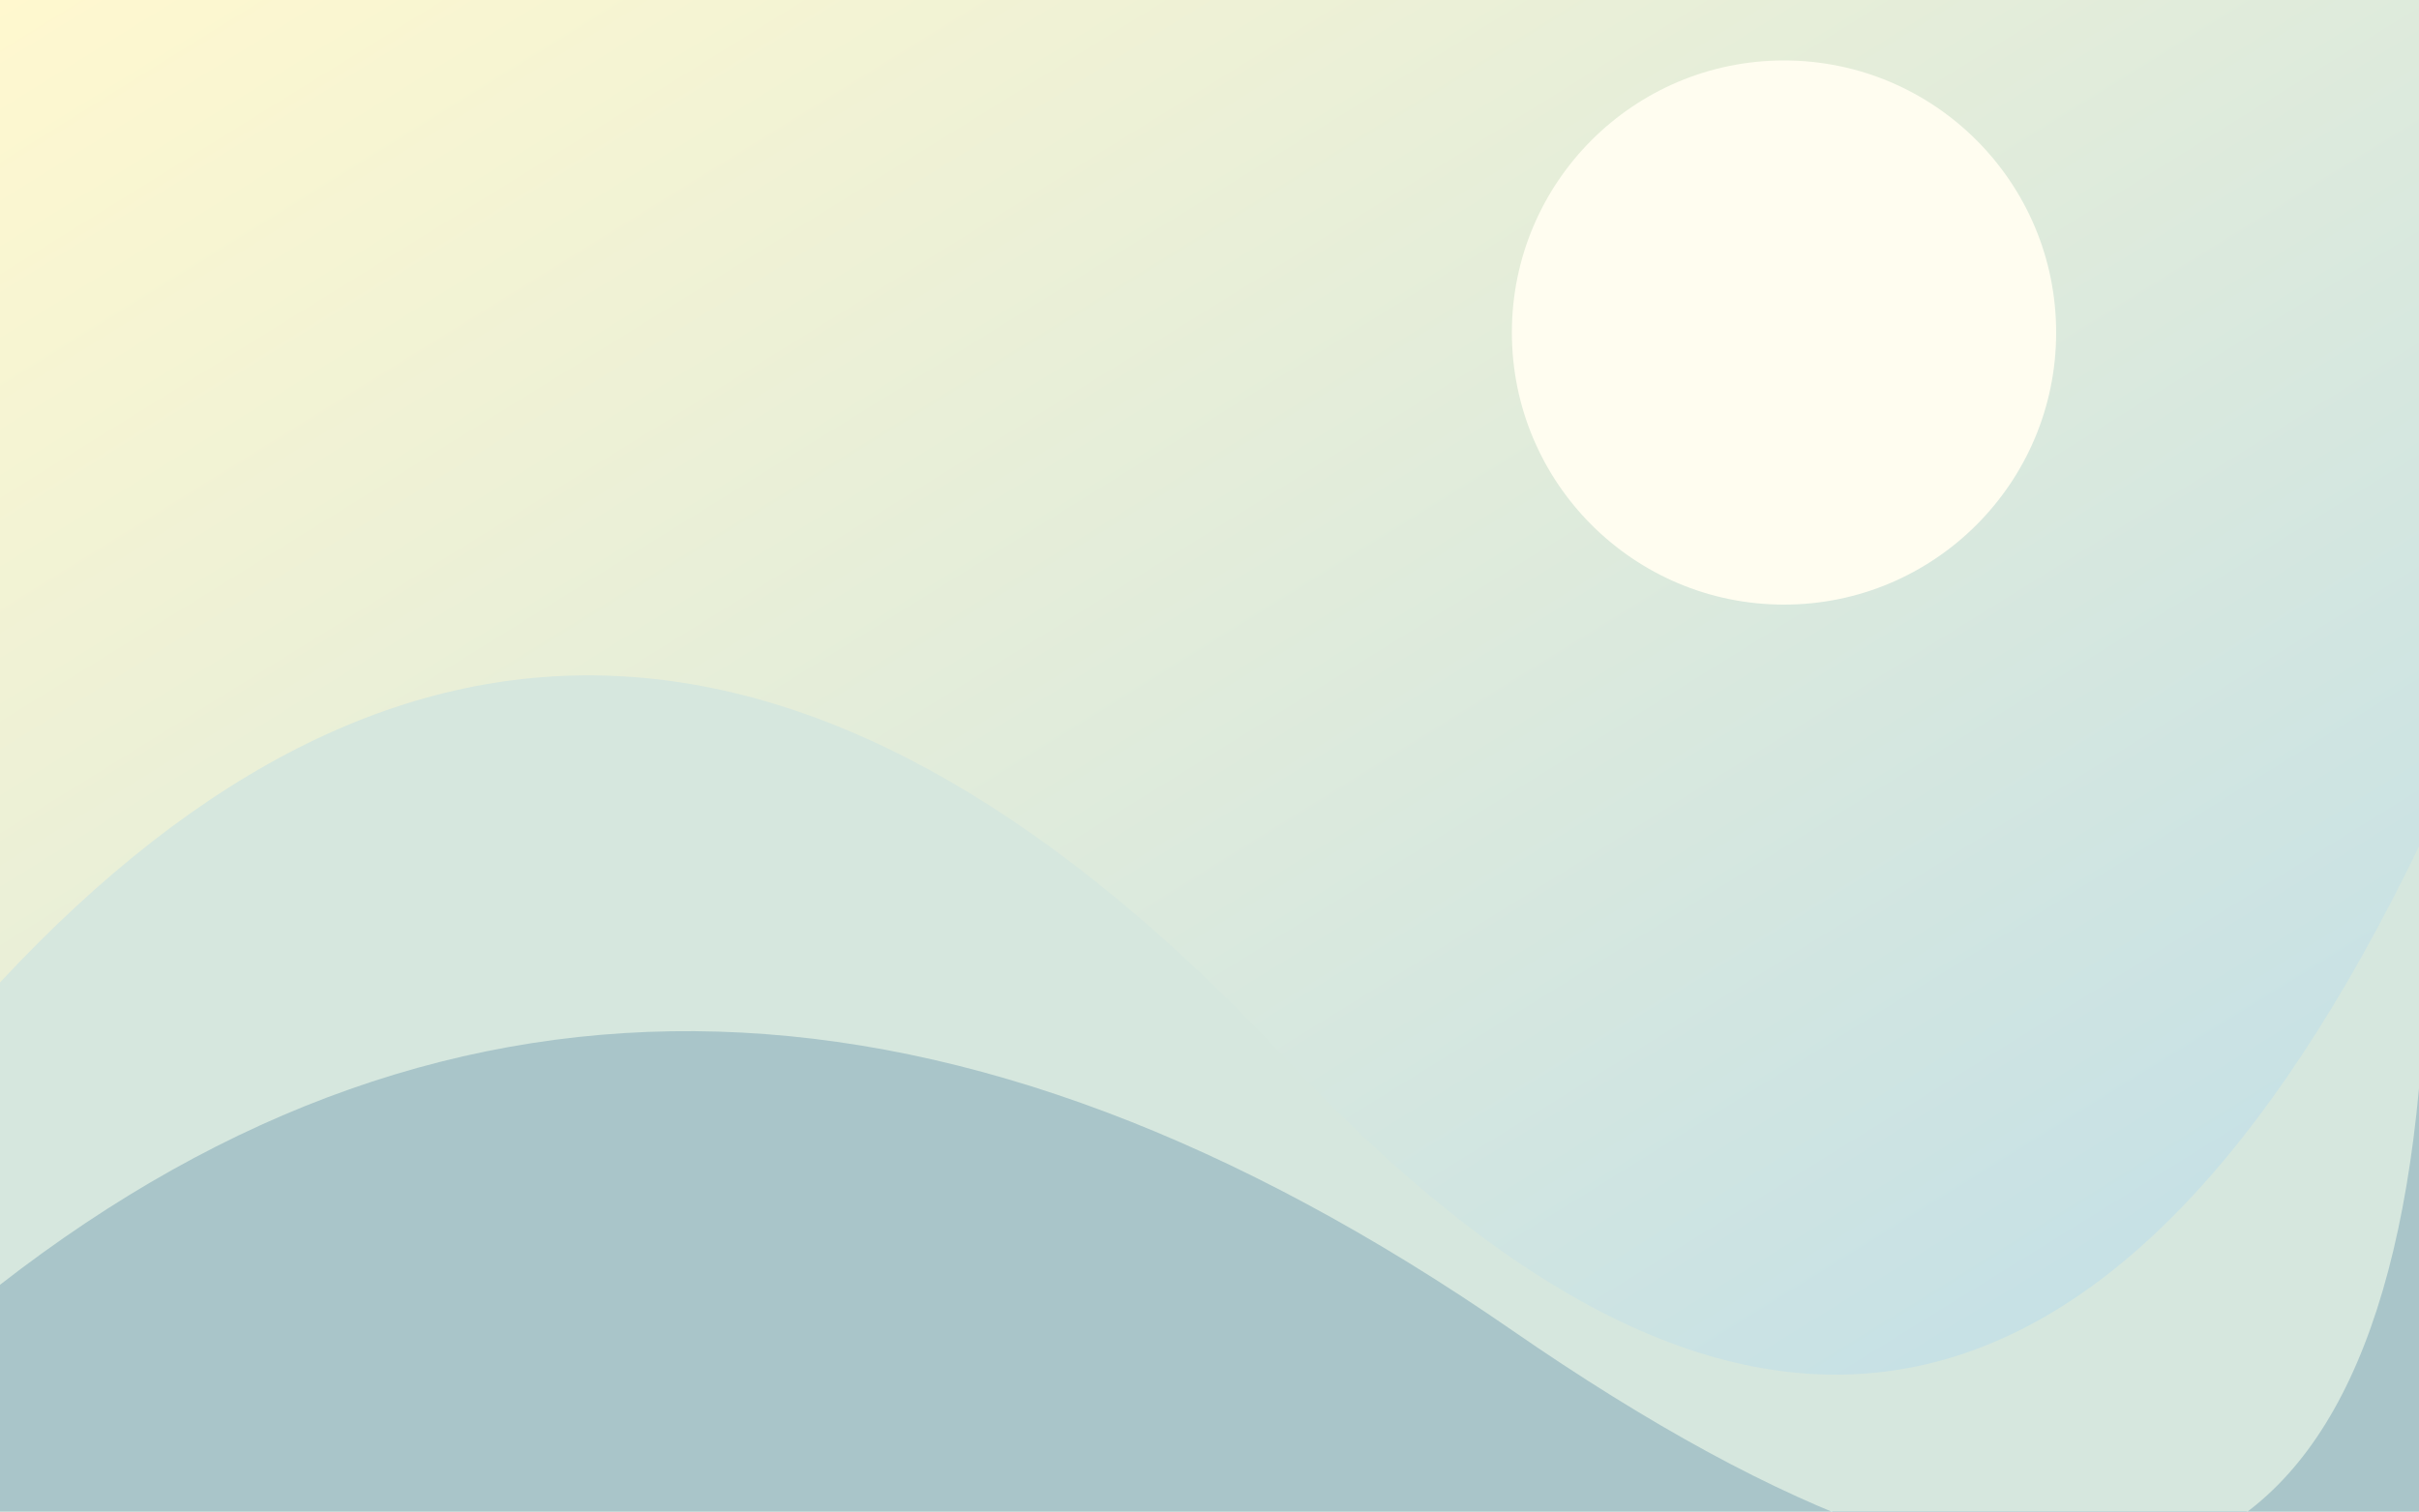
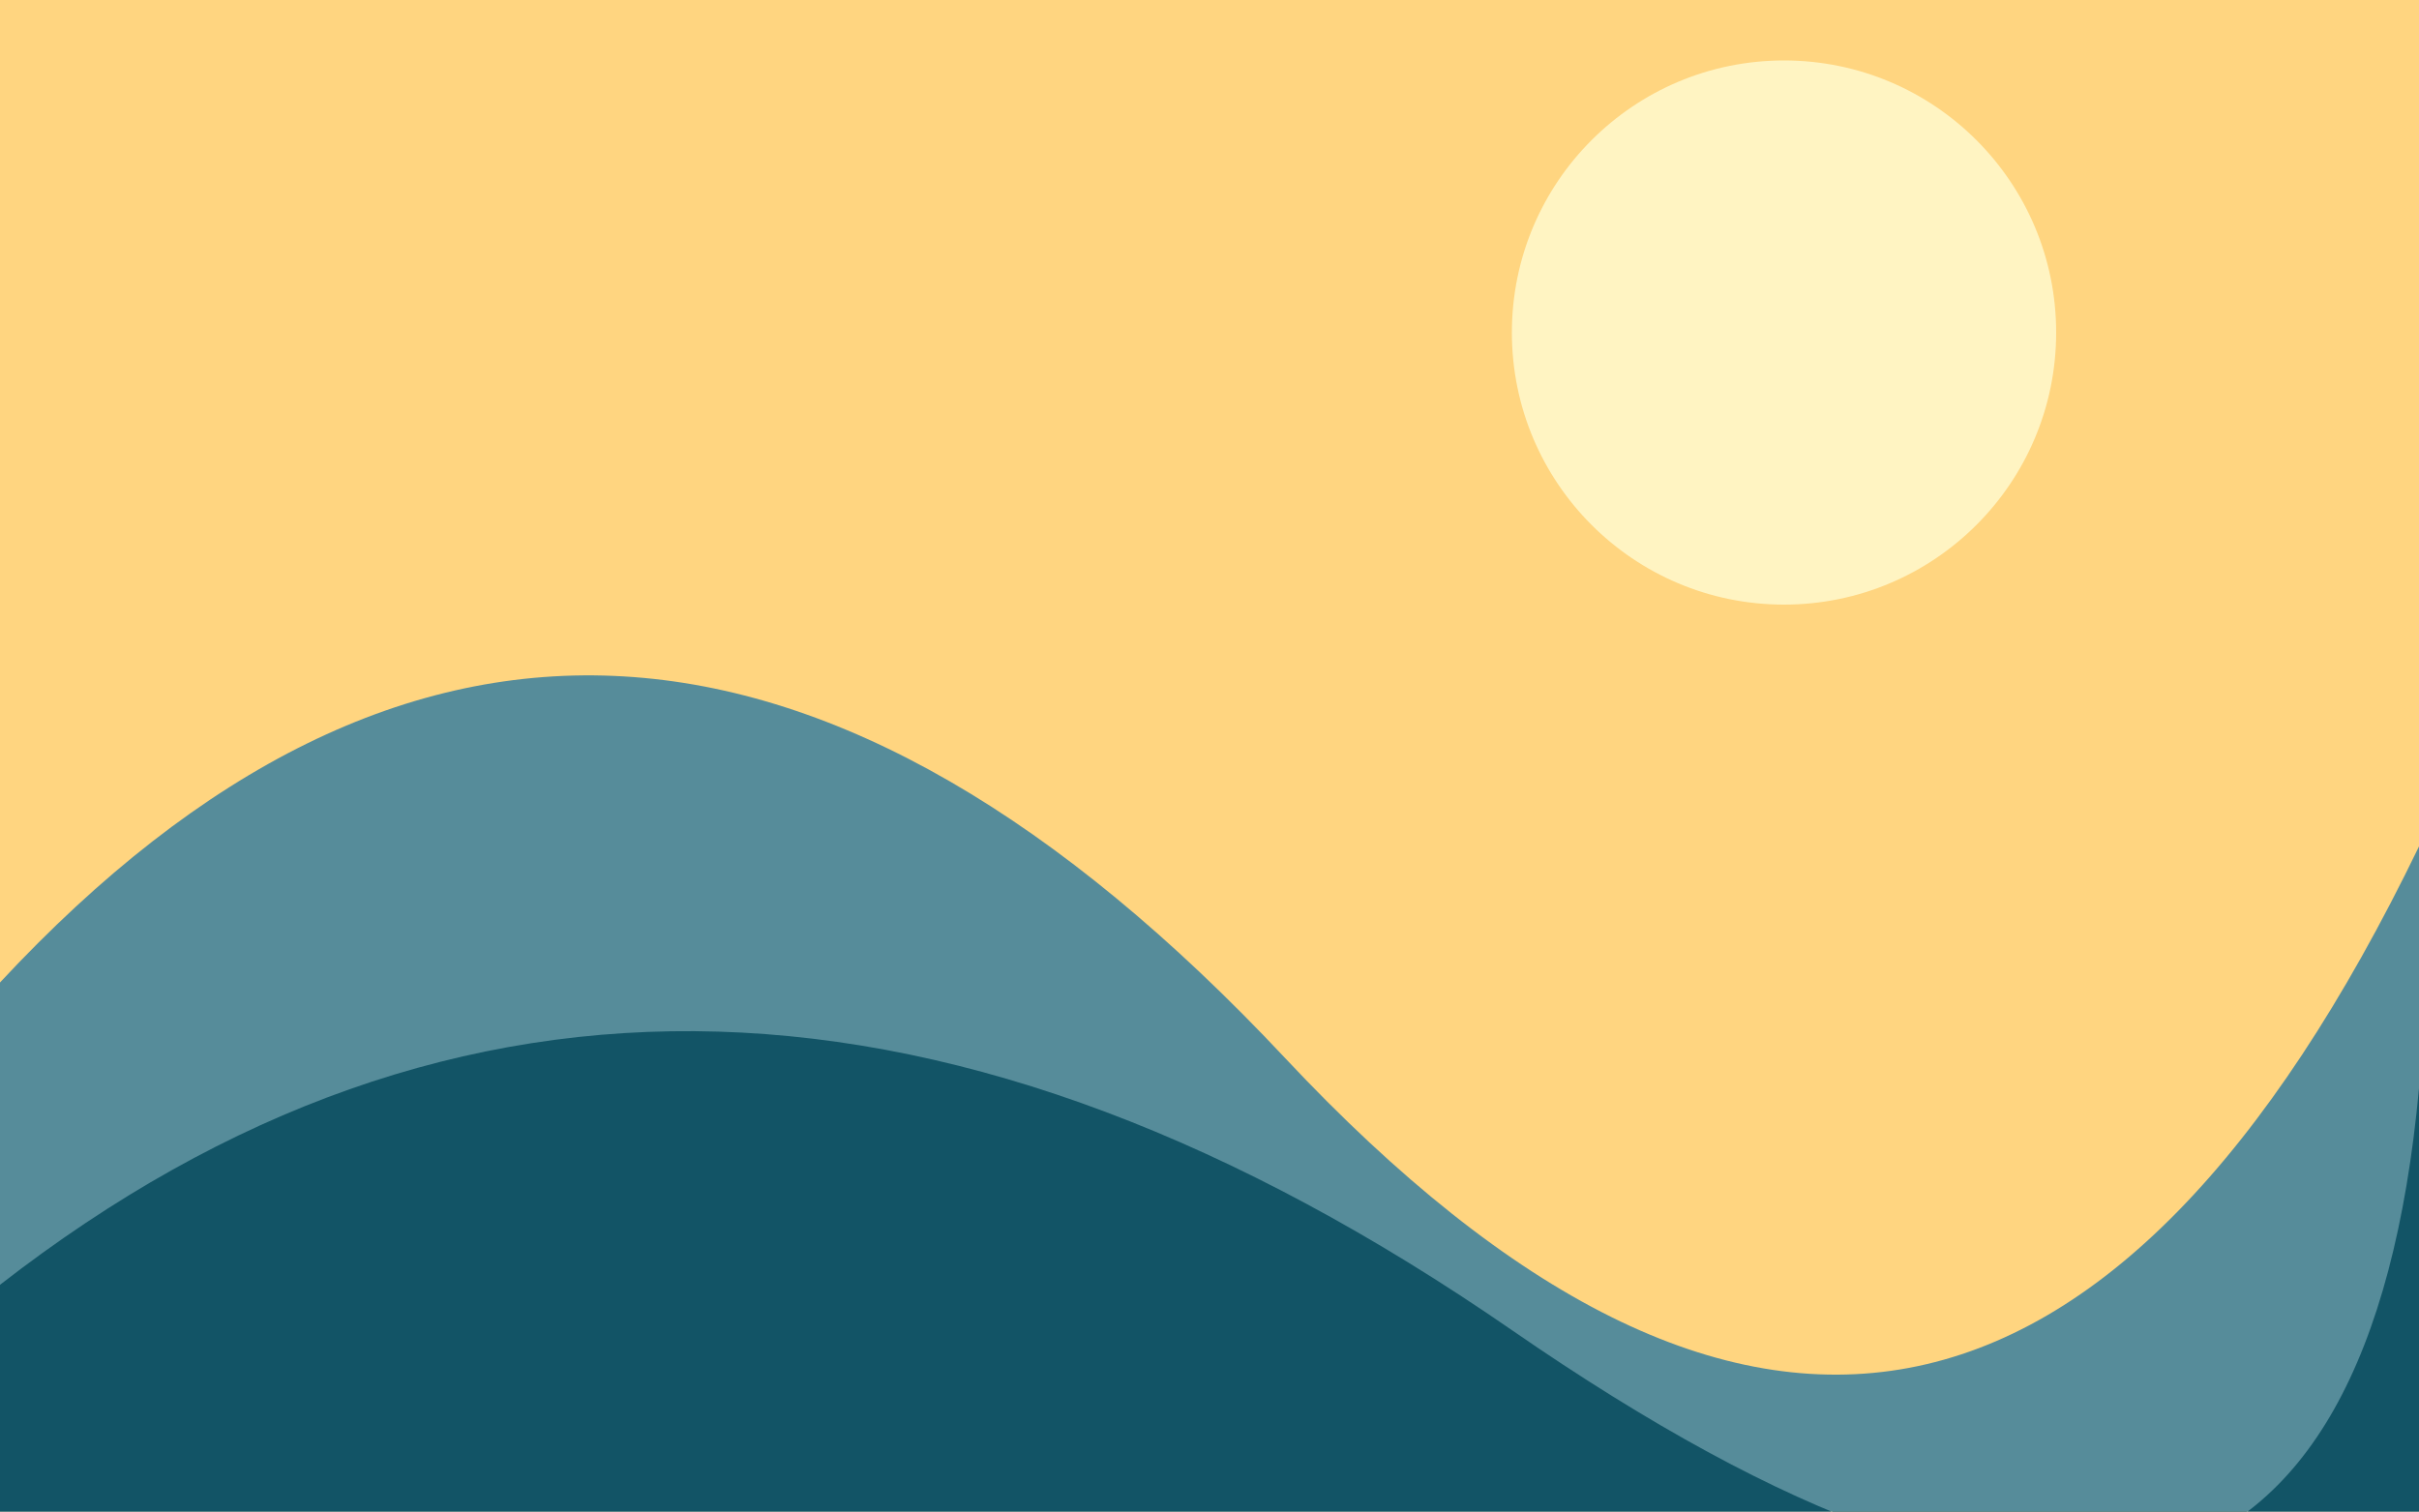
<svg xmlns="http://www.w3.org/2000/svg" viewBox="0 0 1600 1000">
-   <defs>
-     <linearGradient id="sky" x2="1" y2="1">
-       <stop stop-color="#fff8cf" />
-       <stop offset="1" stop-color="#bddde9" />
-     </linearGradient>
-   </defs>
-   <path fill="url(#sky)" d="M0 0h1600v1000H0z" />
-   <circle cx="1180" cy="220" r="180" fill="#fffdf0" />
-   <path fill="#d6e7de" d="M0 650Q400 220 850 700T1600 560V1000H0z" />
-   <path fill="#a9c5c9" d="M0 850Q450 500 1000 880T1600 720V1000H0z" />
+   <path fill="#ffd580" d="M0 0h1600v1000H0z" />
+   <circle cx="1180" cy="220" r="180" fill="#fff4c2" />
+   <path fill="#568c9a" d="M0 650Q400 220 850 700T1600 560V1000H0z" />
+   <path fill="#125466" d="M0 850Q450 500 1000 880T1600 720V1000H0z" />
</svg>
